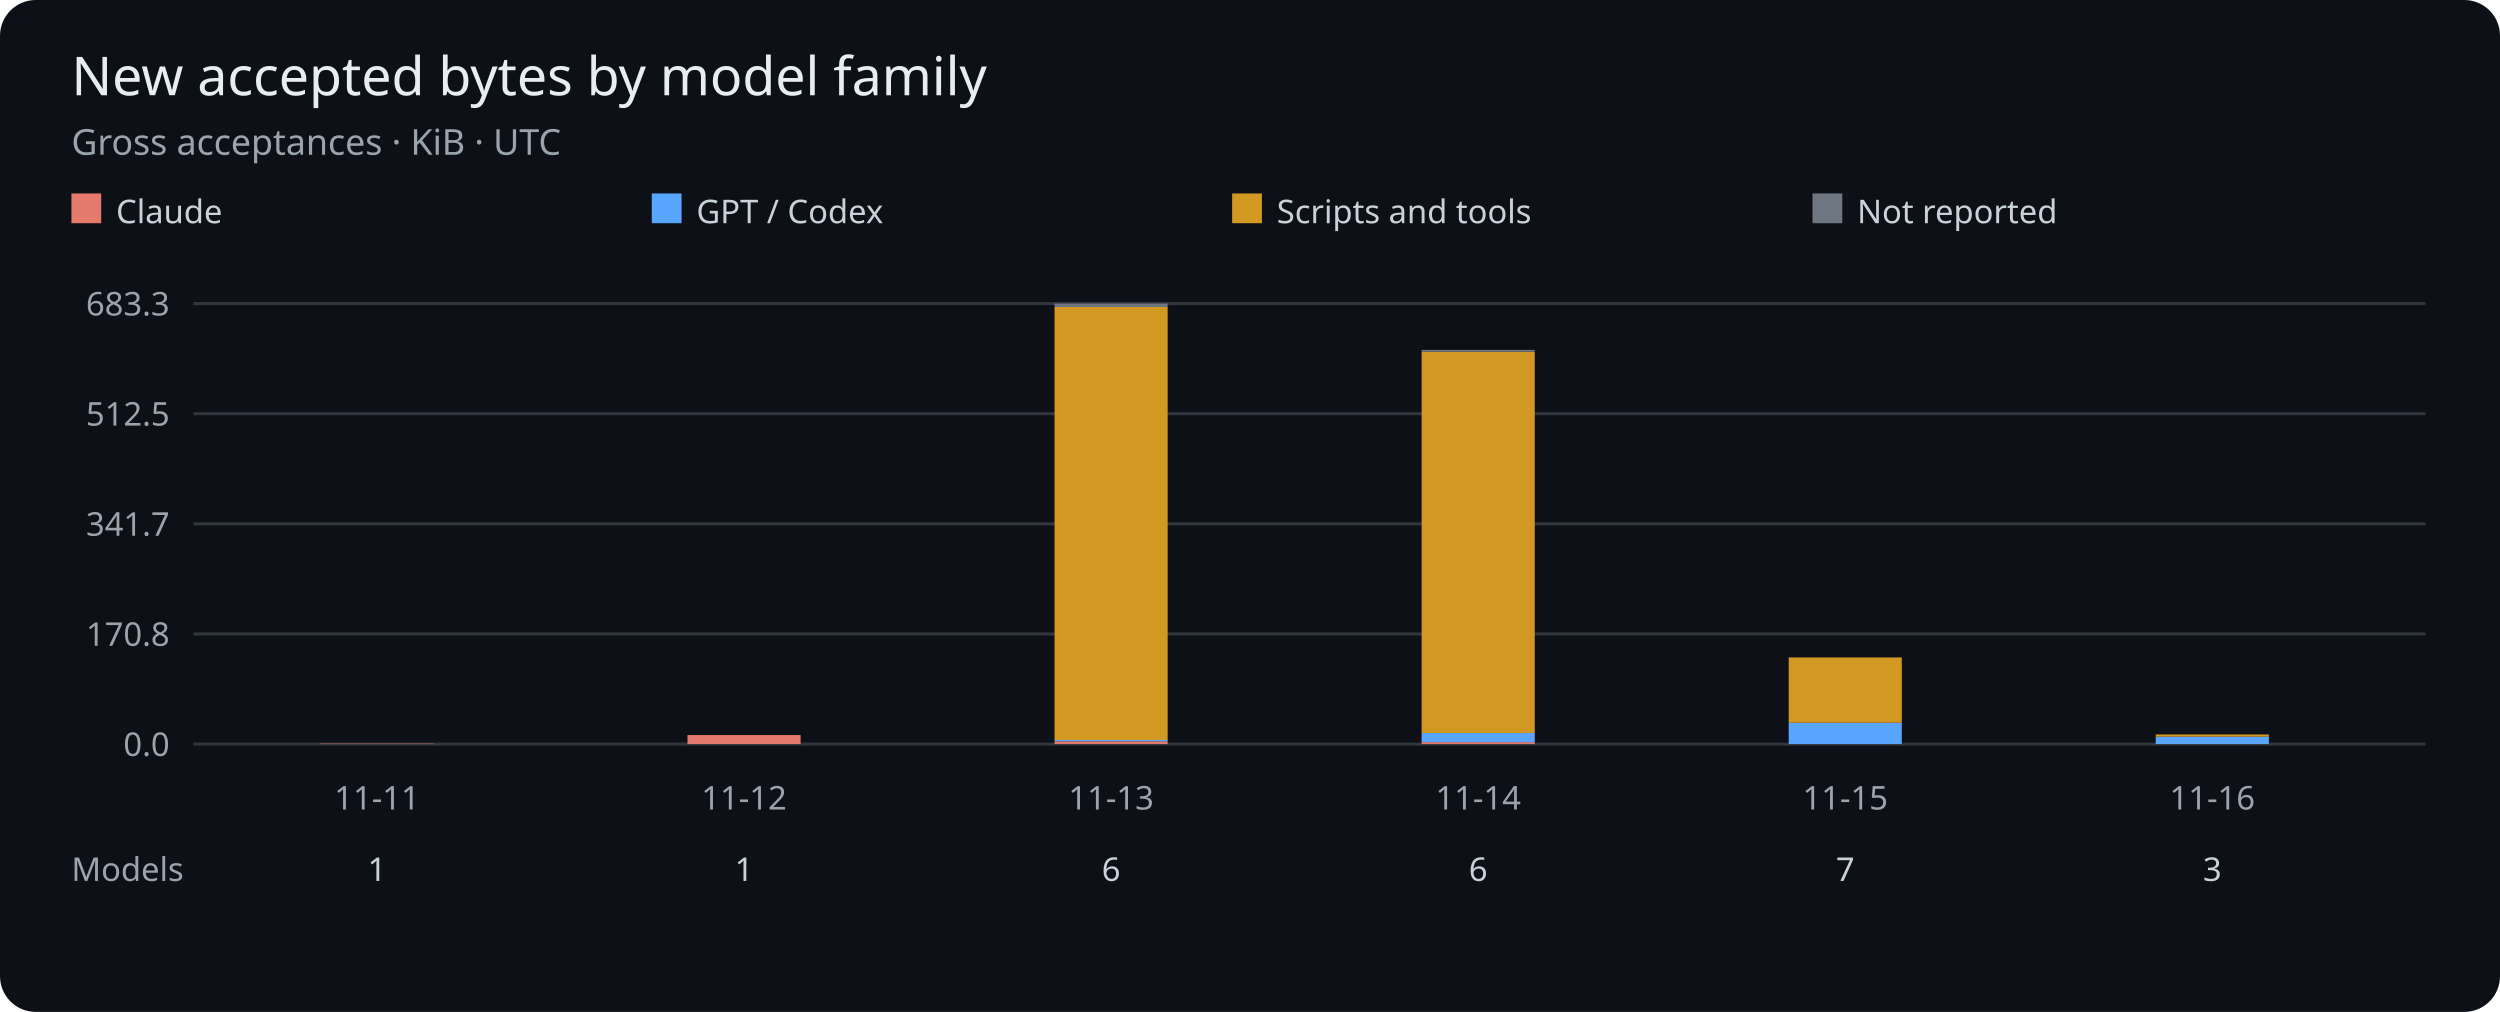
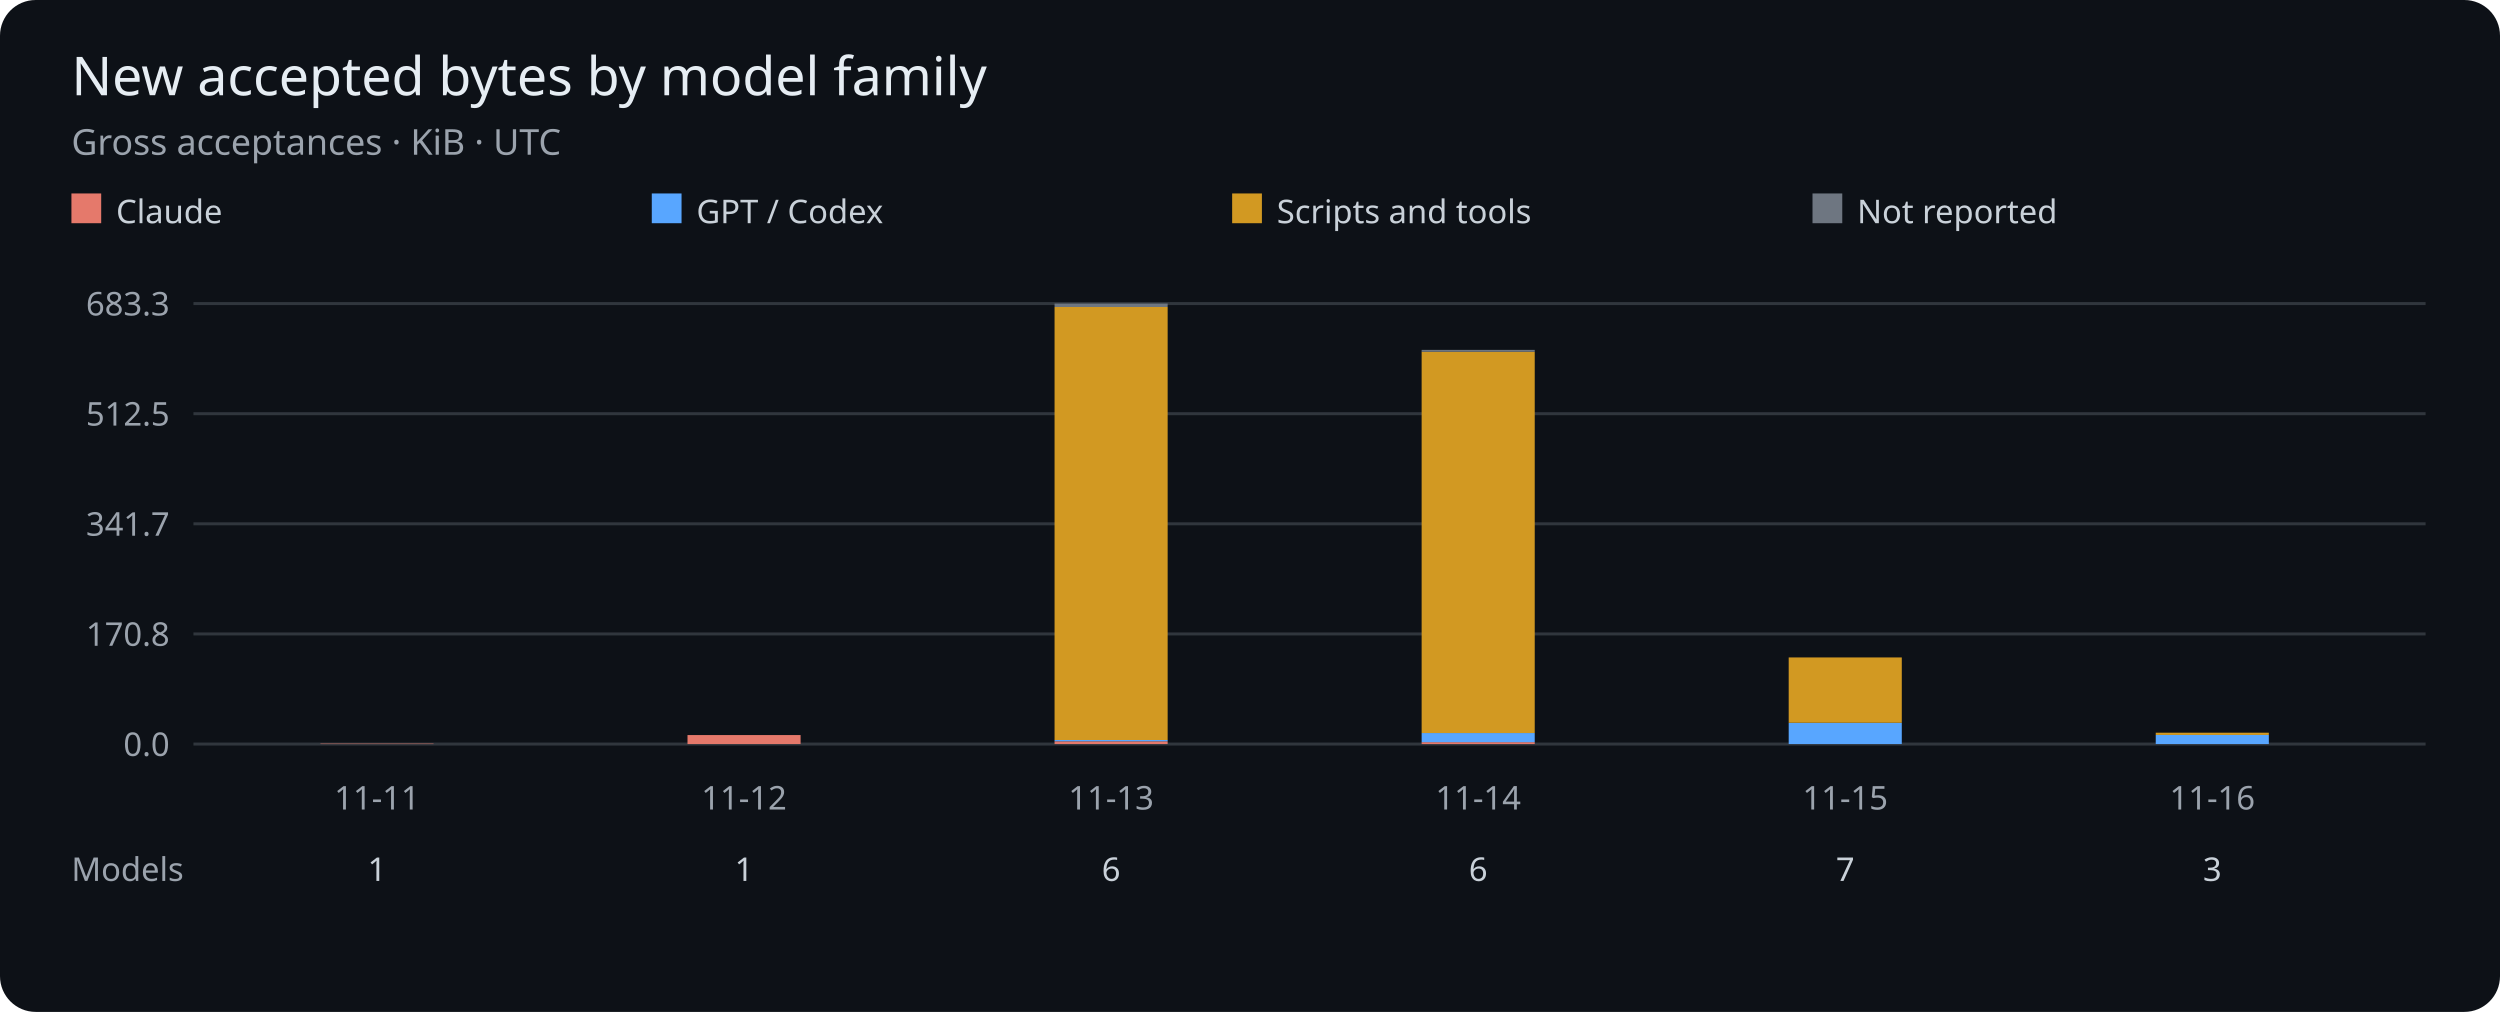
<svg xmlns="http://www.w3.org/2000/svg" viewBox="0 0 840 340" role="img" aria-label="Gross accepted bytes per UTC day by model family">
  <rect width="840" height="340" rx="12" fill="#0d1117" />
  <g font-family="sans-serif">
    <text x="24" y="32" fill="#e6edf3" font-size="18">New accepted bytes by model family</text>
    <text x="24" y="52" fill="#9ba3ad" font-size="12">Gross acceptances · KiB · UTC</text>
    <rect x="24" y="65" width="10" height="10" fill="#e5796b" />
    <text x="39" y="75" fill="#c9d1d9" font-size="11">Claude</text>
    <rect x="219" y="65" width="10" height="10" fill="#58a6ff" />
    <text x="234" y="75" fill="#c9d1d9" font-size="11">GPT / Codex</text>
    <rect x="414" y="65" width="10" height="10" fill="#d29922" />
    <text x="429" y="75" fill="#c9d1d9" font-size="11">Scripts and tools</text>
    <rect x="609" y="65" width="10" height="10" fill="#6e7681" />
    <text x="624" y="75" fill="#c9d1d9" font-size="11">Not reported</text>
    <path d="M65 250H815" stroke="#30363d" />
    <text x="57" y="254" fill="#9ba3ad" font-size="11" text-anchor="end">0.0</text>
    <path d="M65 213H815" stroke="#30363d" />
    <text x="57" y="217" fill="#9ba3ad" font-size="11" text-anchor="end">170.8</text>
    <path d="M65 176H815" stroke="#30363d" />
    <text x="57" y="180" fill="#9ba3ad" font-size="11" text-anchor="end">341.7</text>
    <path d="M65 139H815" stroke="#30363d" />
    <text x="57" y="143" fill="#9ba3ad" font-size="11" text-anchor="end">512.5</text>
    <path d="M65 102H815" stroke="#30363d" />
    <text x="57" y="106" fill="#9ba3ad" font-size="11" text-anchor="end">683.3</text>
    <rect x="107.67" y="249.86" width="38.00" height="0.14" fill="#e5796b" />
    <text x="126.67" y="272" fill="#9ba3ad" font-size="11" text-anchor="middle">11-11</text>
    <text x="126.67" y="296" fill="#c9d1d9" font-size="11" text-anchor="middle">1</text>
    <rect x="231.00" y="246.98" width="38.00" height="3.02" fill="#e5796b" />
    <text x="250.00" y="272" fill="#9ba3ad" font-size="11" text-anchor="middle">11-12</text>
    <text x="250.00" y="296" fill="#c9d1d9" font-size="11" text-anchor="middle">1</text>
    <rect x="354.33" y="249.07" width="38.00" height="0.93" fill="#e5796b" />
    <rect x="354.33" y="248.63" width="38.00" height="0.44" fill="#58a6ff" />
    <rect x="354.33" y="103.15" width="38.00" height="145.49" fill="#d29922" />
    <rect x="354.33" y="102.00" width="38.00" height="1.15" fill="#6e7681" />
    <text x="373.33" y="272" fill="#9ba3ad" font-size="11" text-anchor="middle">11-13</text>
    <text x="373.33" y="296" fill="#c9d1d9" font-size="11" text-anchor="middle">6</text>
    <rect x="477.67" y="249.36" width="38.00" height="0.64" fill="#e5796b" />
    <rect x="477.67" y="246.30" width="38.00" height="3.06" fill="#58a6ff" />
    <rect x="477.67" y="118.18" width="38.00" height="128.12" fill="#d29922" />
    <rect x="477.67" y="117.56" width="38.00" height="0.63" fill="#6e7681" />
    <text x="496.67" y="272" fill="#9ba3ad" font-size="11" text-anchor="middle">11-14</text>
    <text x="496.67" y="296" fill="#c9d1d9" font-size="11" text-anchor="middle">6</text>
    <rect x="601.00" y="250.00" width="38.00" height="0.00" fill="#e5796b" />
    <rect x="601.00" y="242.86" width="38.00" height="7.14" fill="#58a6ff" />
    <rect x="601.00" y="220.90" width="38.00" height="21.95" fill="#d29922" />
    <rect x="601.00" y="220.90" width="38.00" height="0.00" fill="#6e7681" />
    <text x="620.00" y="272" fill="#9ba3ad" font-size="11" text-anchor="middle">11-15</text>
    <text x="620.00" y="296" fill="#c9d1d9" font-size="11" text-anchor="middle">7</text>
-     <rect x="724.33" y="247.53" width="38.00" height="2.47" fill="#58a6ff" />
-     <rect x="724.33" y="246.78" width="38.00" height="0.75" fill="#d29922" />
+     <rect x="724.33" y="246.93" width="38.00" height="3.07" fill="#58a6ff" />
+     <rect x="724.33" y="246.19" width="38.00" height="0.75" fill="#d29922" />
    <text x="743.33" y="272" fill="#9ba3ad" font-size="11" text-anchor="middle">11-16</text>
    <text x="743.33" y="296" fill="#c9d1d9" font-size="11" text-anchor="middle">3</text>
    <text x="24" y="296" fill="#9ba3ad" font-size="11">Models</text>
  </g>
</svg>
